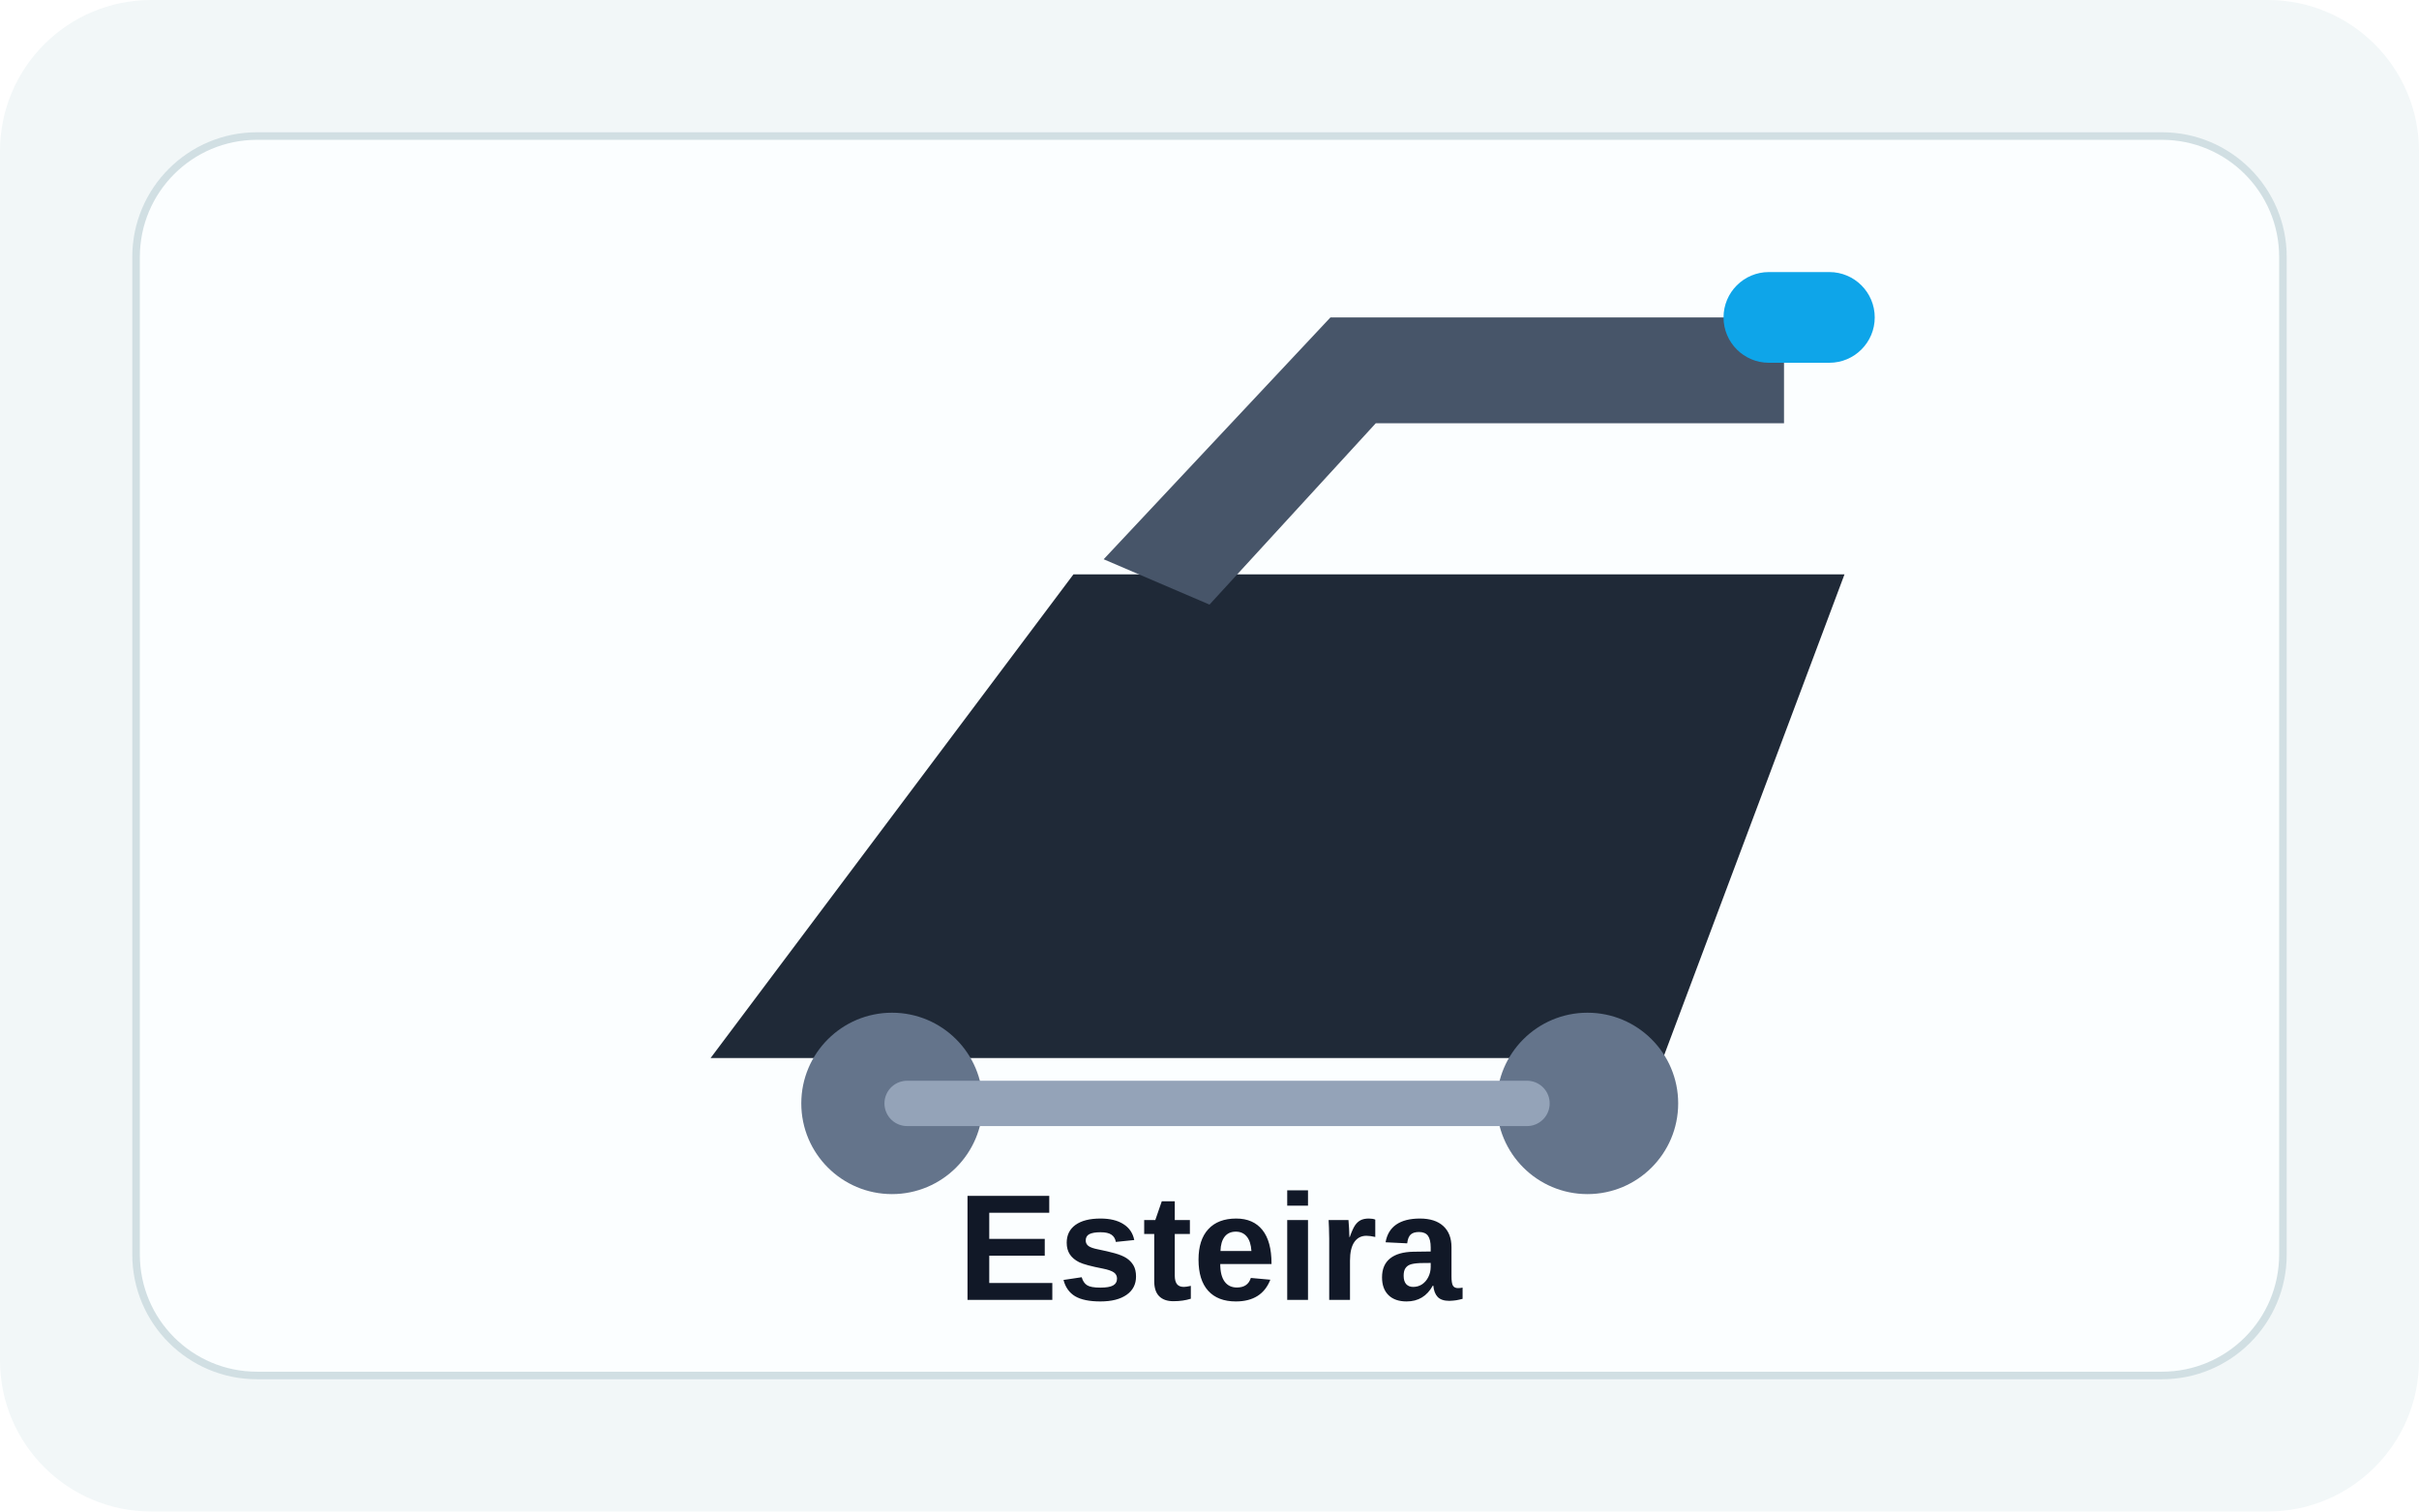
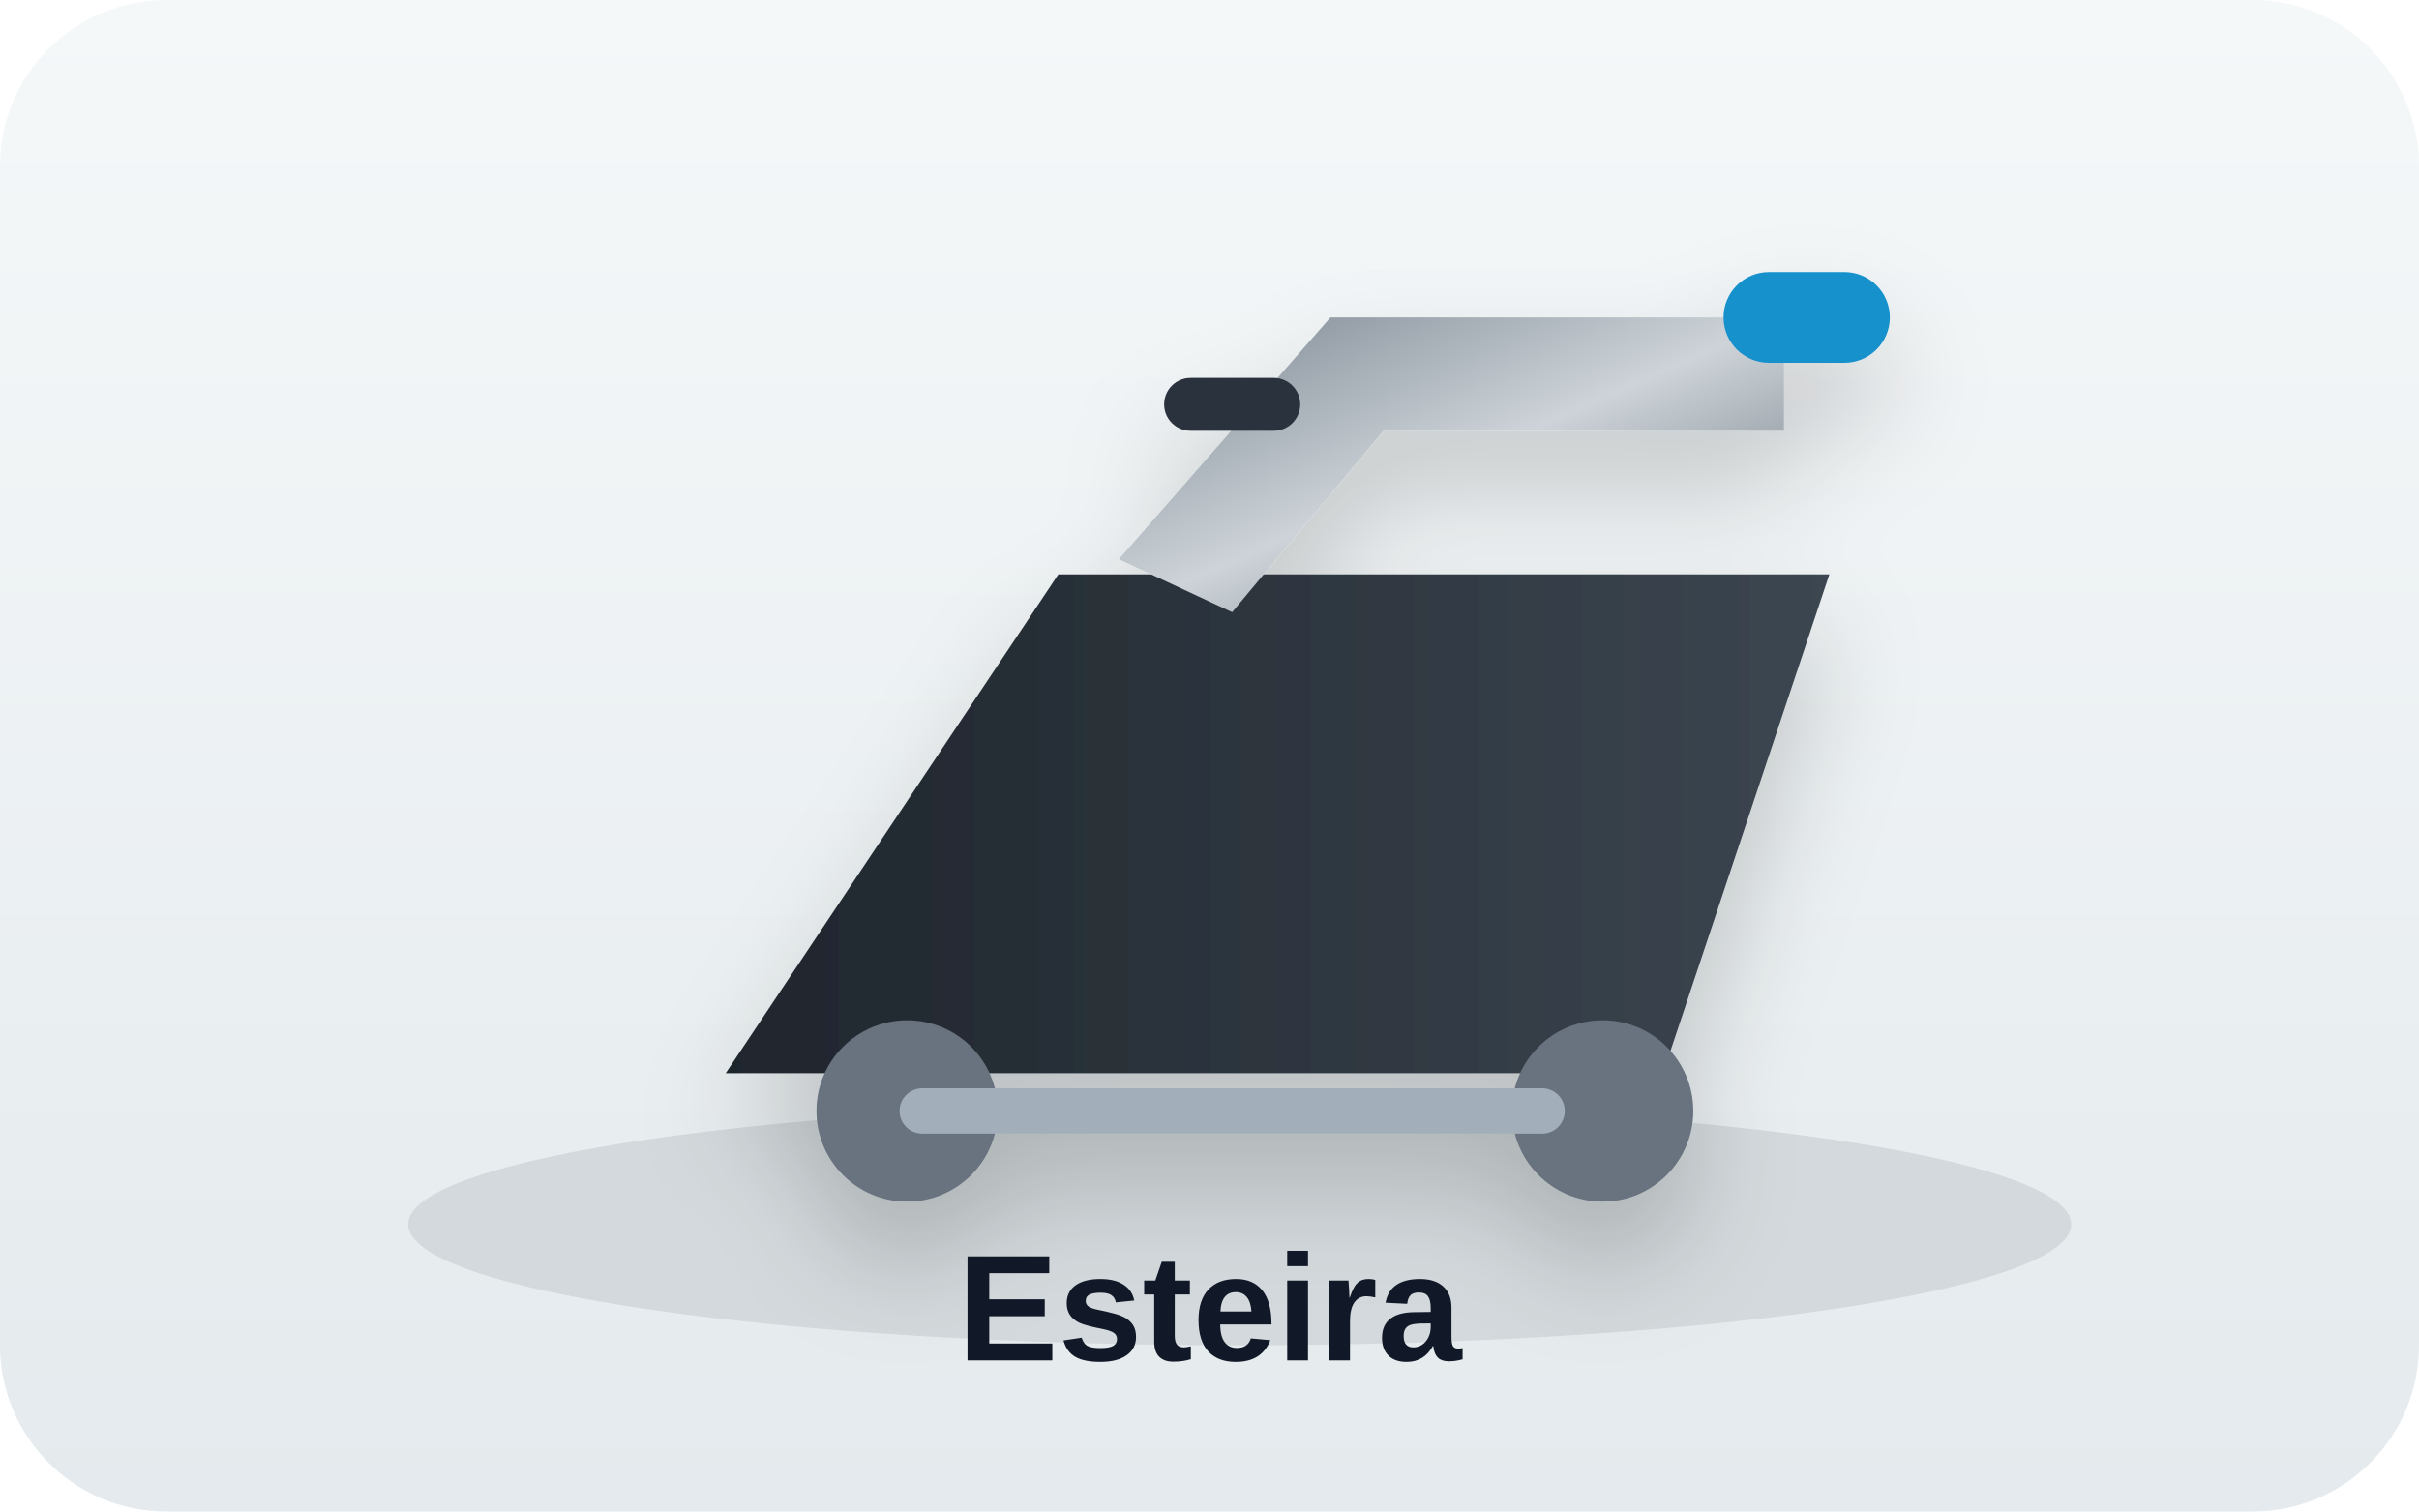
<svg xmlns="http://www.w3.org/2000/svg" viewBox="0 0 320 200" role="img" aria-label="Esteira">
-   <rect width="320" height="200" rx="20" fill="#f2f7f8" />
-   <rect x="18" y="18" width="284" height="164" rx="16" fill="#fbfeff" stroke="#d1dfe3" />
-   <path d="M94 140 L220 140 L244 76 L142 76 Z" fill="#1f2937" />
-   <path d="M146 74 L176 42 L236 42 L236 56 L182 56 L160 80 Z" fill="#475569" />
-   <rect x="228" y="36" width="20" height="12" rx="6" fill="#0ea5e9" />
-   <circle cx="118" cy="146" r="12" fill="#64748b" />
-   <circle cx="210" cy="146" r="12" fill="#64748b" />
-   <line x1="120" y1="146" x2="202" y2="146" stroke="#94a3b8" stroke-width="6" stroke-linecap="round" />
-   <text x="160" y="172" text-anchor="middle" font-family="Arial, sans-serif" font-size="20" font-weight="700" fill="#111827">Esteira</text>
+   <defs>
+     <linearGradient id="bg9" x1="0" y1="0" x2="0" y2="1">
+       <stop offset="0" stop-color="#f5f8f9" />
+       <stop offset="1" stop-color="#e4eaed" />
+     </linearGradient>
+     <linearGradient id="belt" x1="0" y1="0" x2="1" y2="0">
+       <stop offset="0" stop-color="#1f252c" />
+       <stop offset="1" stop-color="#3c4651" />
+     </linearGradient>
+     <linearGradient id="metal9" x1="0" y1="0" x2="1" y2="1">
+       <stop offset="0" stop-color="#7a8590" />
+       <stop offset=".5" stop-color="#cdd3d8" />
+       <stop offset="1" stop-color="#646f79" />
+     </linearGradient>
+     <filter id="shadow9" x="-20%" y="-20%" width="150%" height="160%">
+       <feDropShadow dx="0" dy="8" stdDeviation="7" flood-color="#000" flood-opacity=".18" />
+     </filter>
+   </defs>
+   <rect width="320" height="200" rx="22" fill="url(#bg9)" />
+   <ellipse cx="164" cy="162" rx="110" ry="16" fill="#d3d9dc" />
+   <g filter="url(#shadow9)">
+     <path d="M96 142h124l22-66H140z" fill="url(#belt)" />
+     <path d="M148 74 176 42h60v15h-53l-20 24z" fill="url(#metal9)" />
+     <rect x="228" y="36" width="22" height="12" rx="6" fill="#1991cc" />
+     <circle cx="120" cy="147" r="12" fill="#67737f" />
+     <circle cx="212" cy="147" r="12" fill="#67737f" />
+     <line x1="122" y1="147" x2="204" y2="147" stroke="#a3aebb" stroke-width="6" stroke-linecap="round" />
+     <rect x="154" y="50" width="18" height="7" rx="3.5" fill="#2b333e" />
+   </g>
+   <text x="160" y="180" text-anchor="middle" font-family="Arial, sans-serif" font-size="20" font-weight="700" fill="#111827">Esteira</text>
</svg>
